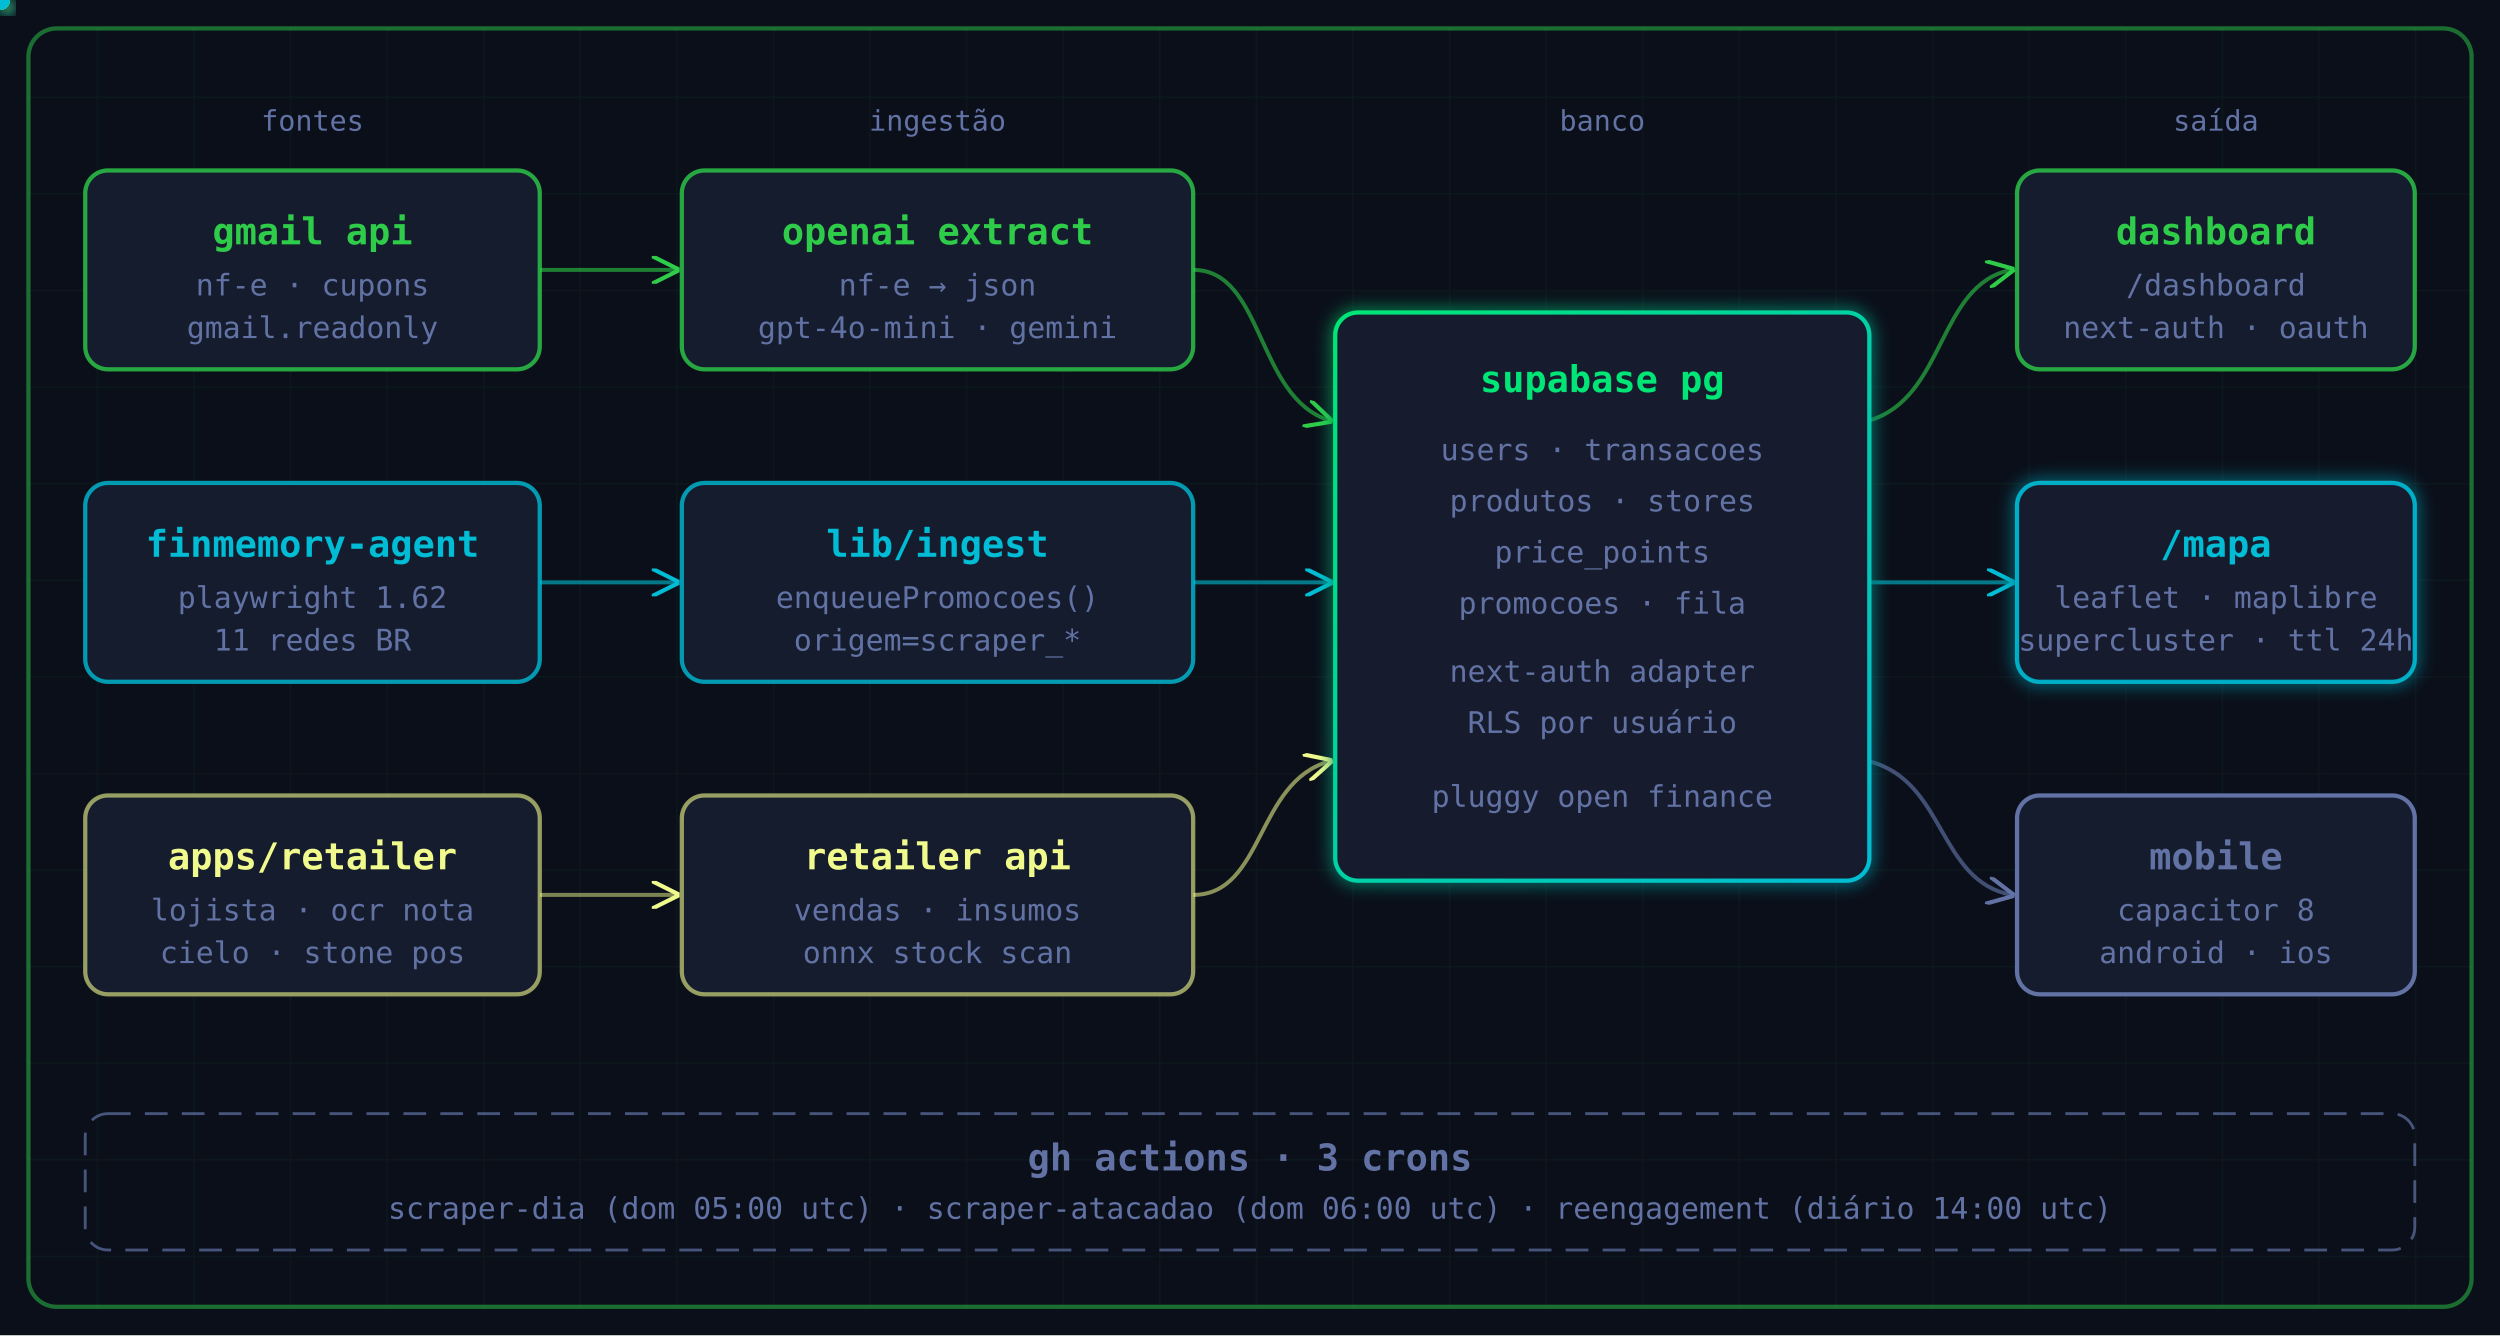
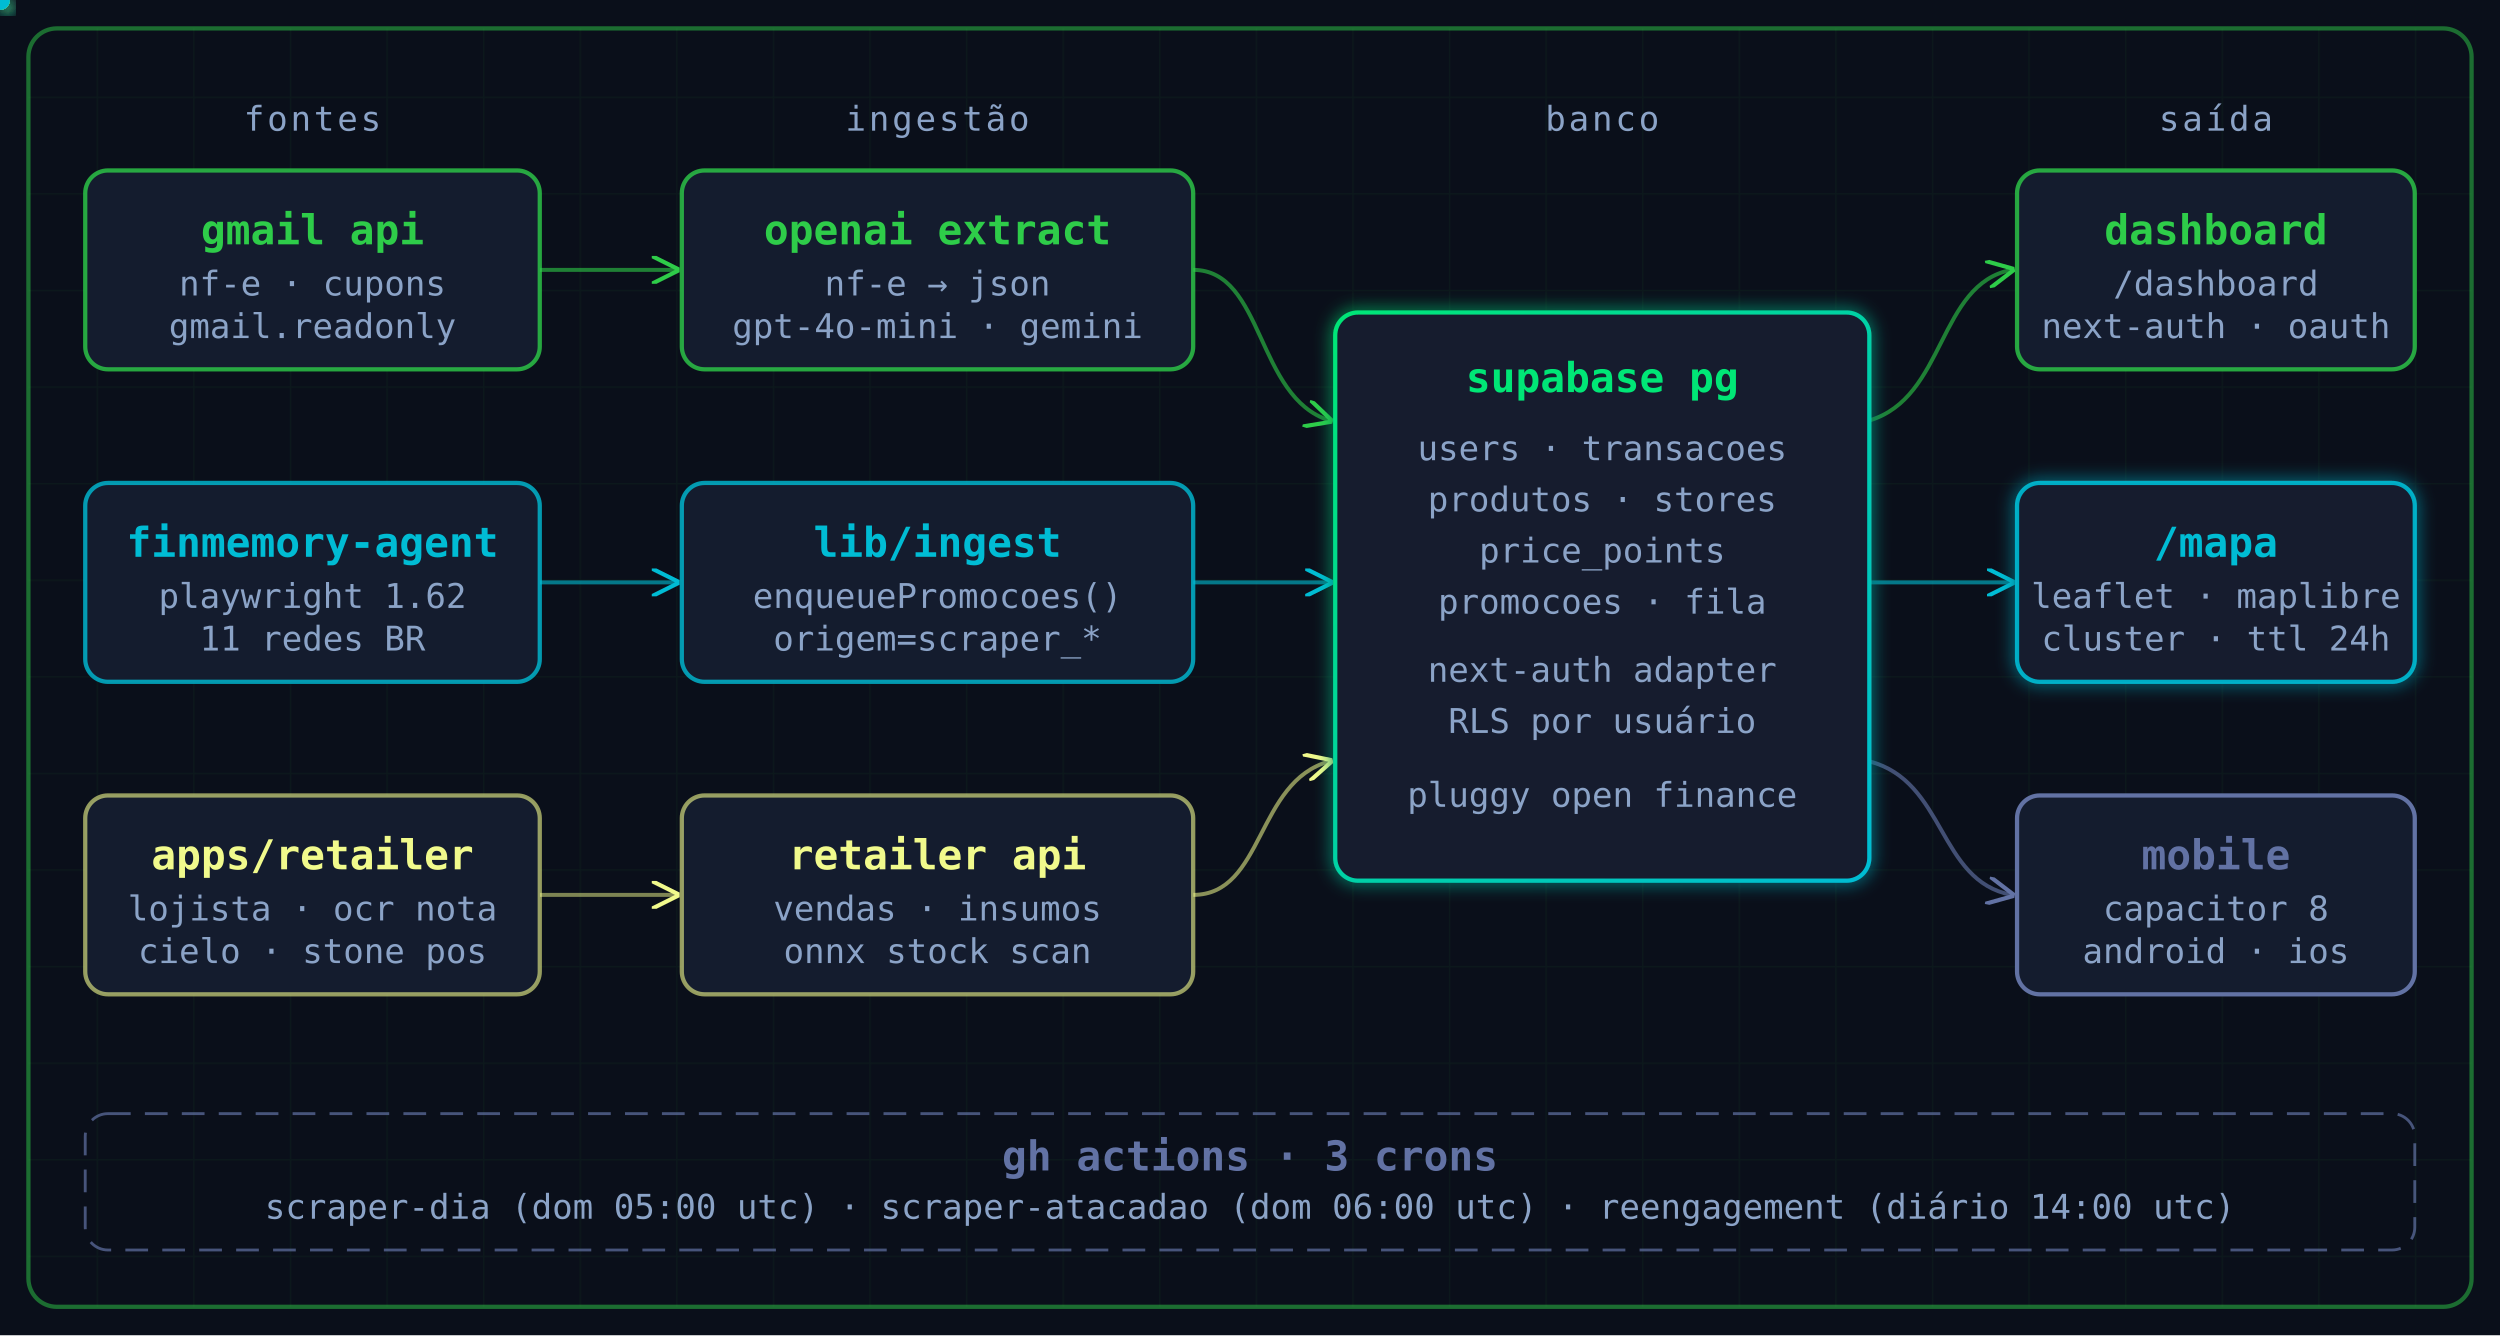
<svg xmlns="http://www.w3.org/2000/svg" viewBox="0 0 880 470" width="880" height="470">
  <defs>
    <filter id="glow" x="-30%" y="-30%" width="160%" height="160%">
      <feGaussianBlur stdDeviation="3" result="blur" />
      <feMerge>
        <feMergeNode in="blur" />
        <feMergeNode in="SourceGraphic" />
      </feMerge>
    </filter>
    <linearGradient id="emerald-grad" x1="0%" y1="0%" x2="100%" y2="100%">
      <stop offset="0%" stop-color="#00e676" />
      <stop offset="100%" stop-color="#00bcd4" />
    </linearGradient>
    <pattern id="pgrid" width="34" height="34" patternUnits="userSpaceOnUse">
      <path d="M 34 0 L 0 0 0 34" fill="none" stroke="#2ecc49" stroke-opacity="0.05" />
    </pattern>
    <marker id="arr-e" viewBox="0 0 8 8" refX="7" refY="4" markerWidth="7" markerHeight="7" orient="auto">
      <path d="M0 0L8 4L0 8" fill="none" stroke="#2ecc49" stroke-width="1.2" />
    </marker>
    <marker id="arr-c" viewBox="0 0 8 8" refX="7" refY="4" markerWidth="7" markerHeight="7" orient="auto">
      <path d="M0 0L8 4L0 8" fill="none" stroke="#00bcd4" stroke-width="1.2" />
    </marker>
    <marker id="arr-m" viewBox="0 0 8 8" refX="7" refY="4" markerWidth="7" markerHeight="7" orient="auto">
      <path d="M0 0L8 4L0 8" fill="none" stroke="#6272a4" stroke-width="1.2" />
    </marker>
    <marker id="arr-y" viewBox="0 0 8 8" refX="7" refY="4" markerWidth="7" markerHeight="7" orient="auto">
      <path d="M0 0L8 4L0 8" fill="none" stroke="#f1fa8c" stroke-width="1.2" />
    </marker>
  </defs>
  <rect width="880" height="470" fill="#0a0f1a" />
  <rect x="10" y="10" width="860" height="450" rx="10" fill="url(#pgrid)" />
  <rect x="10" y="10" width="860" height="450" rx="10" fill="none" stroke="#2ecc49" stroke-opacity="0.5" stroke-width="1.5" />
  <style>
    .box { fill: #141c2e; stroke-width: 1.5; }
-     .t1 { font-family: 'JetBrains Mono','Fira Code',monospace; font-size: 13px; font-weight: bold; }
-     .t2 { font-family: 'JetBrains Mono','Fira Code',monospace; font-size: 10.5px; fill: #6272a4; }
-     .lbl { font-family: 'JetBrains Mono','Fira Code',monospace; font-size: 10px; fill: #6272a4; }
+     .t1 { font-family: 'JetBrains Mono','Fira Code',monospace; font-size: 14.5px; font-weight: bold; }
+     .t2 { font-family: 'JetBrains Mono','Fira Code',monospace; font-size: 12px; fill: #8ba3c7; }
+     .lbl { font-family: 'JetBrains Mono','Fira Code',monospace; font-size: 12px; fill: #8ba3c7; letter-spacing: 1px; }
  </style>
  <path d="M190 95 L 238 95" fill="none" stroke="#2ecc49" stroke-opacity="0.6" stroke-width="1.4" marker-end="url(#arr-e)" />
  <path d="M190 205 L 238 205" fill="none" stroke="#00bcd4" stroke-opacity="0.6" stroke-width="1.4" marker-end="url(#arr-c)" />
  <path d="M190 315 L 238 315" fill="none" stroke="#f1fa8c" stroke-opacity="0.5" stroke-width="1.4" marker-end="url(#arr-y)" />
  <path d="M420 95 C 445 95, 442 140, 468 148" fill="none" stroke="#2ecc49" stroke-opacity="0.6" stroke-width="1.4" marker-end="url(#arr-e)" />
  <path d="M420 205 L 468 205" fill="none" stroke="#00bcd4" stroke-opacity="0.6" stroke-width="1.4" marker-end="url(#arr-c)" />
  <path d="M420 315 C 445 315, 442 275, 468 268" fill="none" stroke="#f1fa8c" stroke-opacity="0.55" stroke-width="1.4" marker-end="url(#arr-y)" />
  <path d="M658 148 C 685 140, 682 100, 708 95" fill="none" stroke="#2ecc49" stroke-opacity="0.6" stroke-width="1.4" marker-end="url(#arr-e)" />
  <path d="M658 205 L 708 205" fill="none" stroke="#00bcd4" stroke-opacity="0.6" stroke-width="1.4" marker-end="url(#arr-c)" />
  <path d="M658 268 C 685 275, 682 310, 708 315" fill="none" stroke="#6272a4" stroke-opacity="0.65" stroke-width="1.4" marker-end="url(#arr-m)" />
  <circle r="3.5" fill="#2ecc49" filter="url(#glow)">
    <animateMotion dur="1.8s" repeatCount="indefinite" path="M190 95 L 238 95" />
  </circle>
  <circle r="3.5" fill="#00bcd4" filter="url(#glow)">
    <animateMotion dur="2.2s" begin="0.7s" repeatCount="indefinite" path="M190 205 L 238 205" />
  </circle>
  <circle r="3.5" fill="#2ecc49" filter="url(#glow)">
    <animateMotion dur="2.0s" begin="0.4s" repeatCount="indefinite" path="M420 95 C 445 95, 442 140, 468 148" />
  </circle>
  <circle r="3.5" fill="#00bcd4" filter="url(#glow)">
    <animateMotion dur="1.6s" begin="1.0s" repeatCount="indefinite" path="M420 205 L 468 205" />
  </circle>
  <circle r="3.5" fill="#f1fa8c" filter="url(#glow)">
    <animateMotion dur="2.1s" begin="0.2s" repeatCount="indefinite" path="M420 315 C 445 315, 442 275, 468 268" />
  </circle>
  <circle r="3.5" fill="#2ecc49" filter="url(#glow)">
    <animateMotion dur="1.9s" begin="0.5s" repeatCount="indefinite" path="M658 148 C 685 140, 682 100, 708 95" />
  </circle>
  <circle r="3.5" fill="#00bcd4" filter="url(#glow)">
    <animateMotion dur="1.7s" begin="1.2s" repeatCount="indefinite" path="M658 205 L 708 205" />
  </circle>
  <g>
    <rect x="30" y="60" width="160" height="70" rx="8" class="box" stroke="#2ecc49" stroke-opacity="0.8" />
    <text x="110" y="86" text-anchor="middle" class="t1" fill="#2ecc49">gmail api</text>
    <text x="110" y="104" text-anchor="middle" class="t2">nf-e · cupons</text>
    <text x="110" y="119" text-anchor="middle" class="t2">gmail.readonly</text>
    <rect x="30" y="170" width="160" height="70" rx="8" class="box" stroke="#00bcd4" stroke-opacity="0.8" />
    <text x="110" y="196" text-anchor="middle" class="t1" fill="#00bcd4">finmemory-agent</text>
    <text x="110" y="214" text-anchor="middle" class="t2">playwright 1.62</text>
    <text x="110" y="229" text-anchor="middle" class="t2">11 redes BR</text>
    <rect x="30" y="280" width="160" height="70" rx="8" class="box" stroke="#f1fa8c" stroke-opacity="0.6" />
    <text x="110" y="306" text-anchor="middle" class="t1" fill="#f1fa8c">apps/retailer</text>
    <text x="110" y="324" text-anchor="middle" class="t2">lojista · ocr nota</text>
    <text x="110" y="339" text-anchor="middle" class="t2">cielo · stone pos</text>
  </g>
  <g>
    <rect x="240" y="60" width="180" height="70" rx="8" class="box" stroke="#2ecc49" stroke-opacity="0.8" />
    <text x="330" y="86" text-anchor="middle" class="t1" fill="#2ecc49">openai extract</text>
    <text x="330" y="104" text-anchor="middle" class="t2">nf-e → json</text>
    <text x="330" y="119" text-anchor="middle" class="t2">gpt-4o-mini · gemini</text>
    <rect x="240" y="170" width="180" height="70" rx="8" class="box" stroke="#00bcd4" stroke-opacity="0.8" />
    <text x="330" y="196" text-anchor="middle" class="t1" fill="#00bcd4">lib/ingest</text>
    <text x="330" y="214" text-anchor="middle" class="t2">enqueuePromocoes()</text>
    <text x="330" y="229" text-anchor="middle" class="t2">origem=scraper_*</text>
    <rect x="240" y="280" width="180" height="70" rx="8" class="box" stroke="#f1fa8c" stroke-opacity="0.6" />
    <text x="330" y="306" text-anchor="middle" class="t1" fill="#f1fa8c">retailer api</text>
    <text x="330" y="324" text-anchor="middle" class="t2">vendas · insumos</text>
    <text x="330" y="339" text-anchor="middle" class="t2">onnx stock scan</text>
  </g>
  <g>
    <rect x="470" y="110" width="188" height="200" rx="8" class="box" stroke="url(#emerald-grad)" stroke-width="2" filter="url(#glow)">
      <animate attributeName="stroke-opacity" values="0.7;1;0.7" dur="3s" repeatCount="indefinite" />
    </rect>
    <text x="564" y="138" text-anchor="middle" class="t1" fill="#00e676">supabase pg</text>
    <text x="564" y="162" text-anchor="middle" class="t2">users · transacoes</text>
    <text x="564" y="180" text-anchor="middle" class="t2">produtos · stores</text>
    <text x="564" y="198" text-anchor="middle" class="t2">price_points</text>
    <text x="564" y="216" text-anchor="middle" class="t2">promocoes · fila</text>
    <text x="564" y="240" text-anchor="middle" class="t2">next-auth adapter</text>
    <text x="564" y="258" text-anchor="middle" class="t2">RLS por usuário</text>
    <text x="564" y="284" text-anchor="middle" class="t2">pluggy open finance</text>
  </g>
  <g>
    <rect x="710" y="60" width="140" height="70" rx="8" class="box" stroke="#2ecc49" stroke-opacity="0.8" />
    <text x="780" y="86" text-anchor="middle" class="t1" fill="#2ecc49">dashboard</text>
    <text x="780" y="104" text-anchor="middle" class="t2">/dashboard</text>
    <text x="780" y="119" text-anchor="middle" class="t2">next-auth · oauth</text>
    <rect x="710" y="170" width="140" height="70" rx="8" class="box" stroke="#00bcd4" stroke-opacity="0.9" filter="url(#glow)">
      <animate attributeName="stroke-opacity" values="0.7;1;0.7" dur="2.2s" repeatCount="indefinite" />
    </rect>
    <text x="780" y="196" text-anchor="middle" class="t1" fill="#00bcd4">/mapa</text>
    <text x="780" y="214" text-anchor="middle" class="t2">leaflet · maplibre</text>
-     <text x="780" y="229" text-anchor="middle" class="t2">supercluster · ttl 24h</text>
+     <text x="780" y="229" text-anchor="middle" class="t2">cluster · ttl 24h</text>
    <rect x="710" y="280" width="140" height="70" rx="8" class="box" stroke="#6272a4" />
    <text x="780" y="306" text-anchor="middle" class="t1" fill="#6272a4">mobile</text>
    <text x="780" y="324" text-anchor="middle" class="t2">capacitor 8</text>
    <text x="780" y="339" text-anchor="middle" class="t2">android · ios</text>
  </g>
  <g>
    <rect x="30" y="392" width="820" height="48" rx="8" fill="none" stroke="#6272a4" stroke-dasharray="8 5" stroke-opacity="0.7" />
    <text x="440" y="412" text-anchor="middle" class="t1" fill="#6272a4">gh actions · 3 crons</text>
    <text x="440" y="429" text-anchor="middle" class="t2">scraper-dia (dom 05:00 utc) · scraper-atacadao (dom 06:00 utc) · reengagement (diário 14:00 utc)</text>
  </g>
  <text x="110" y="46" text-anchor="middle" class="lbl">fontes</text>
  <text x="330" y="46" text-anchor="middle" class="lbl">ingestão</text>
  <text x="564" y="46" text-anchor="middle" class="lbl">banco</text>
  <text x="780" y="46" text-anchor="middle" class="lbl">saída</text>
</svg>
